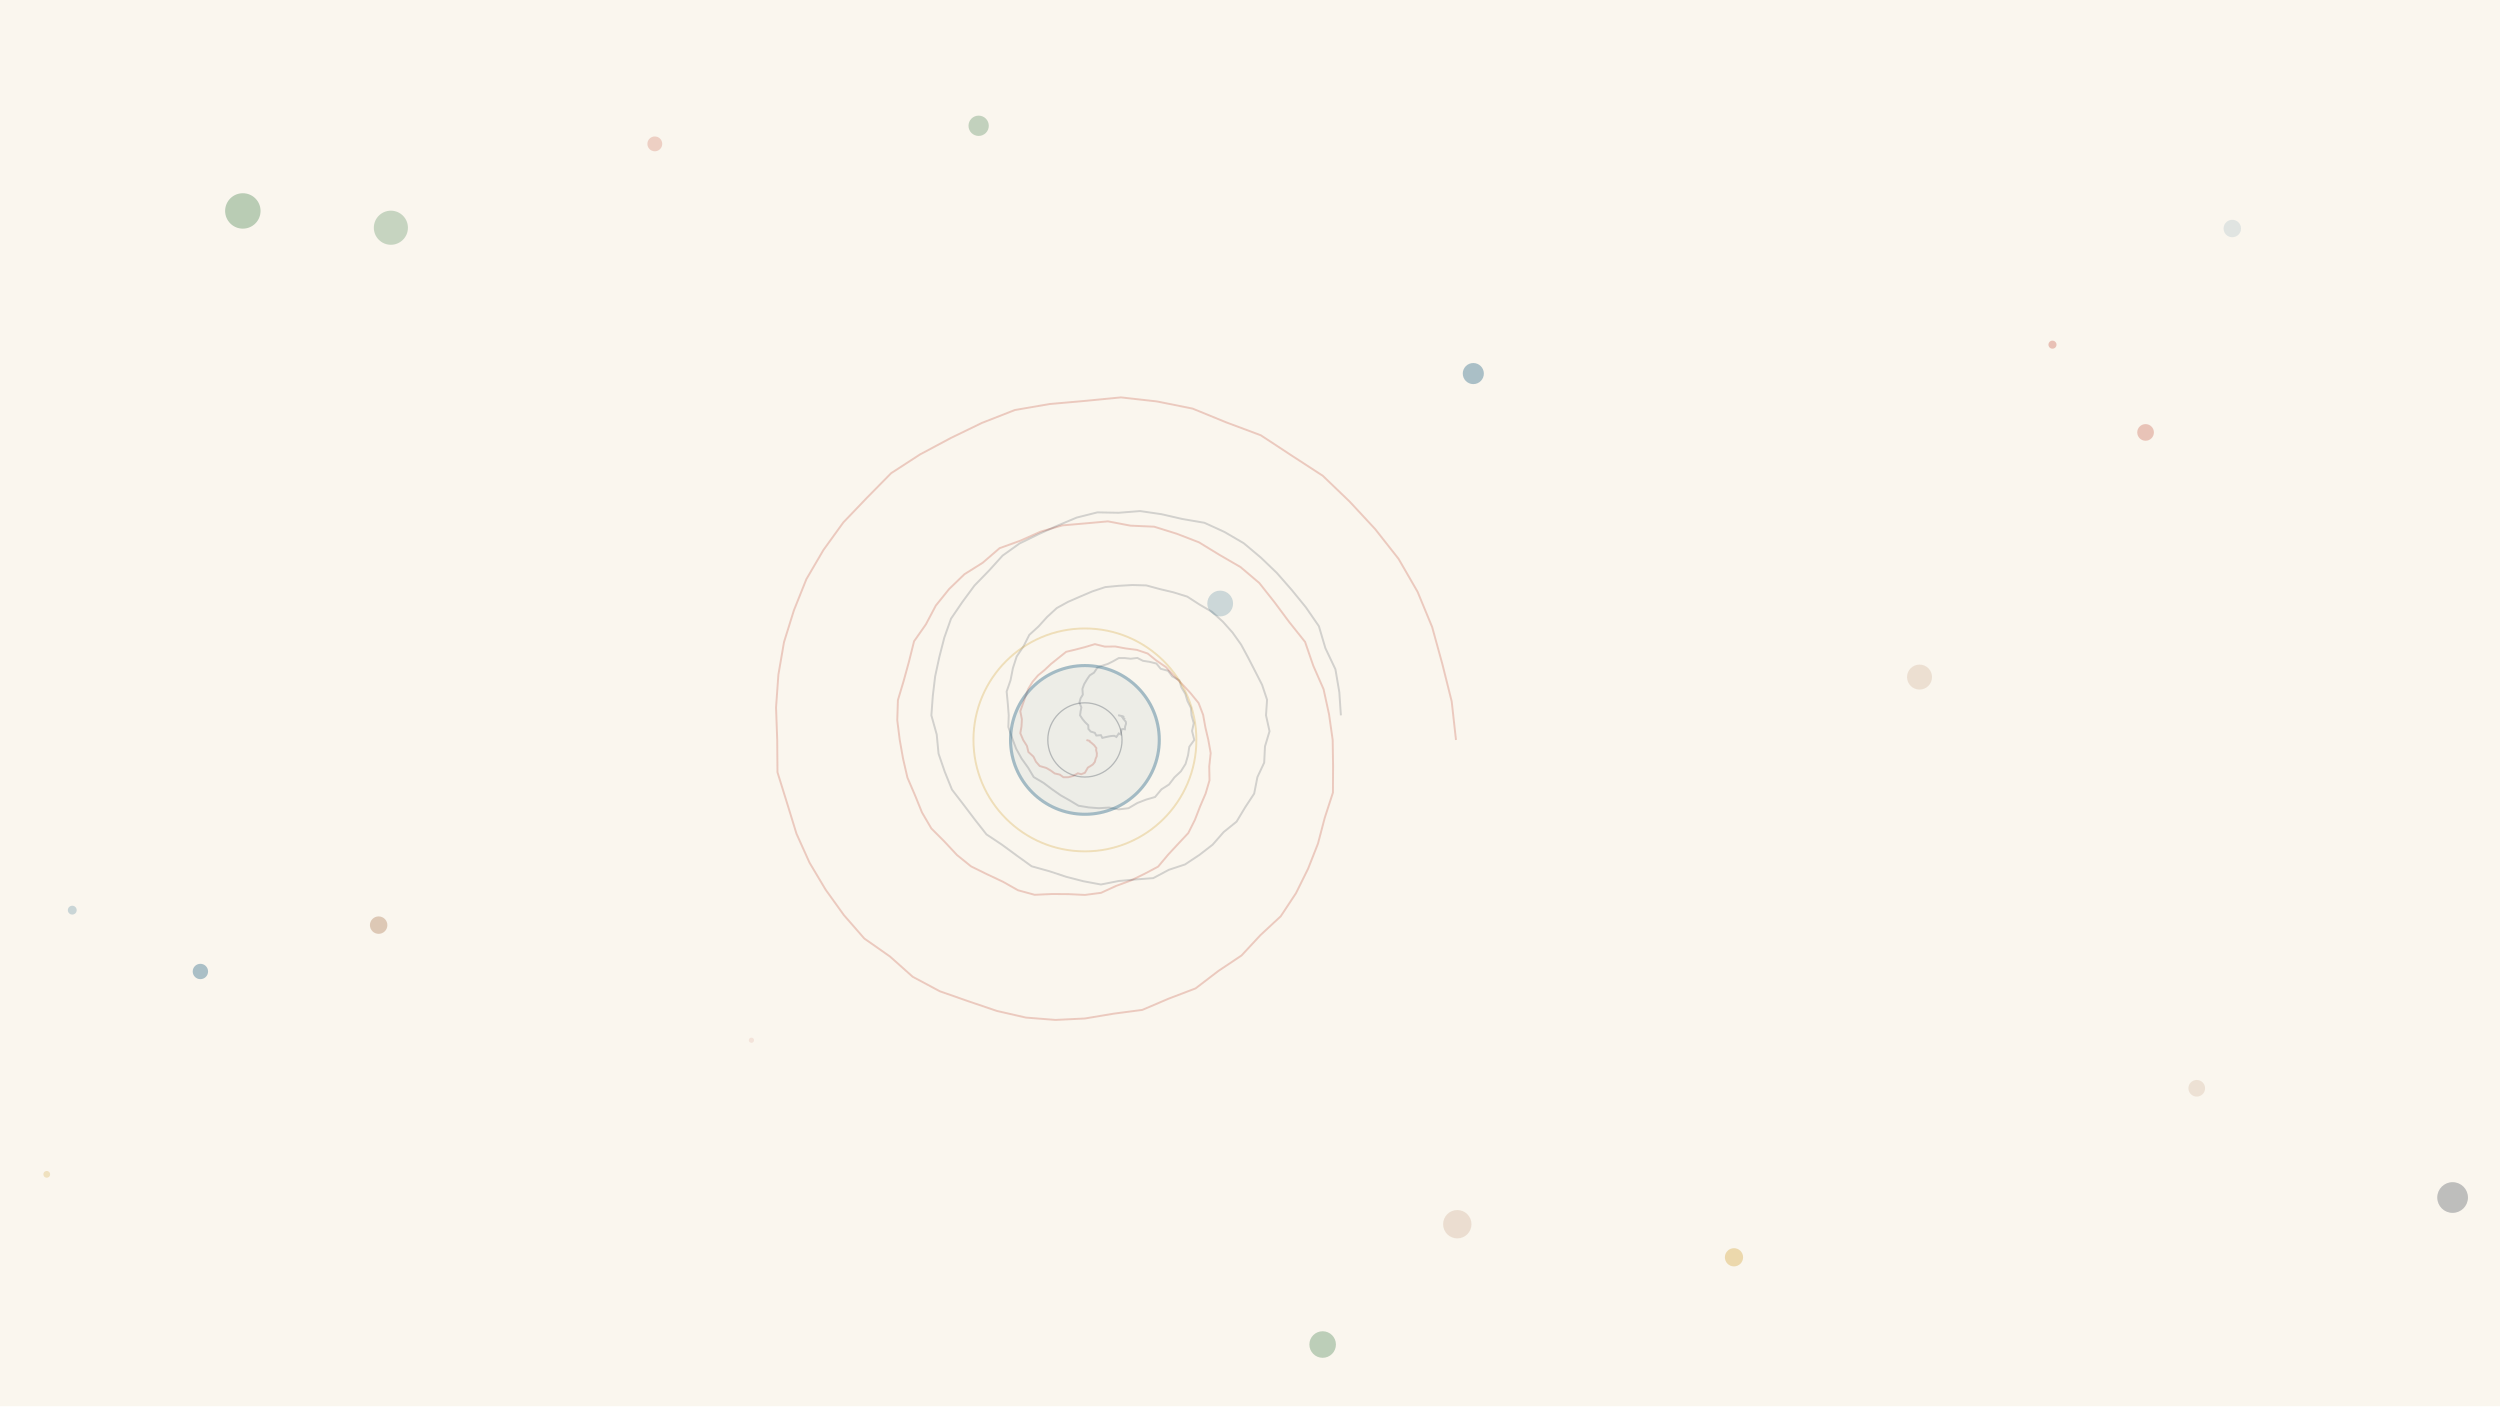
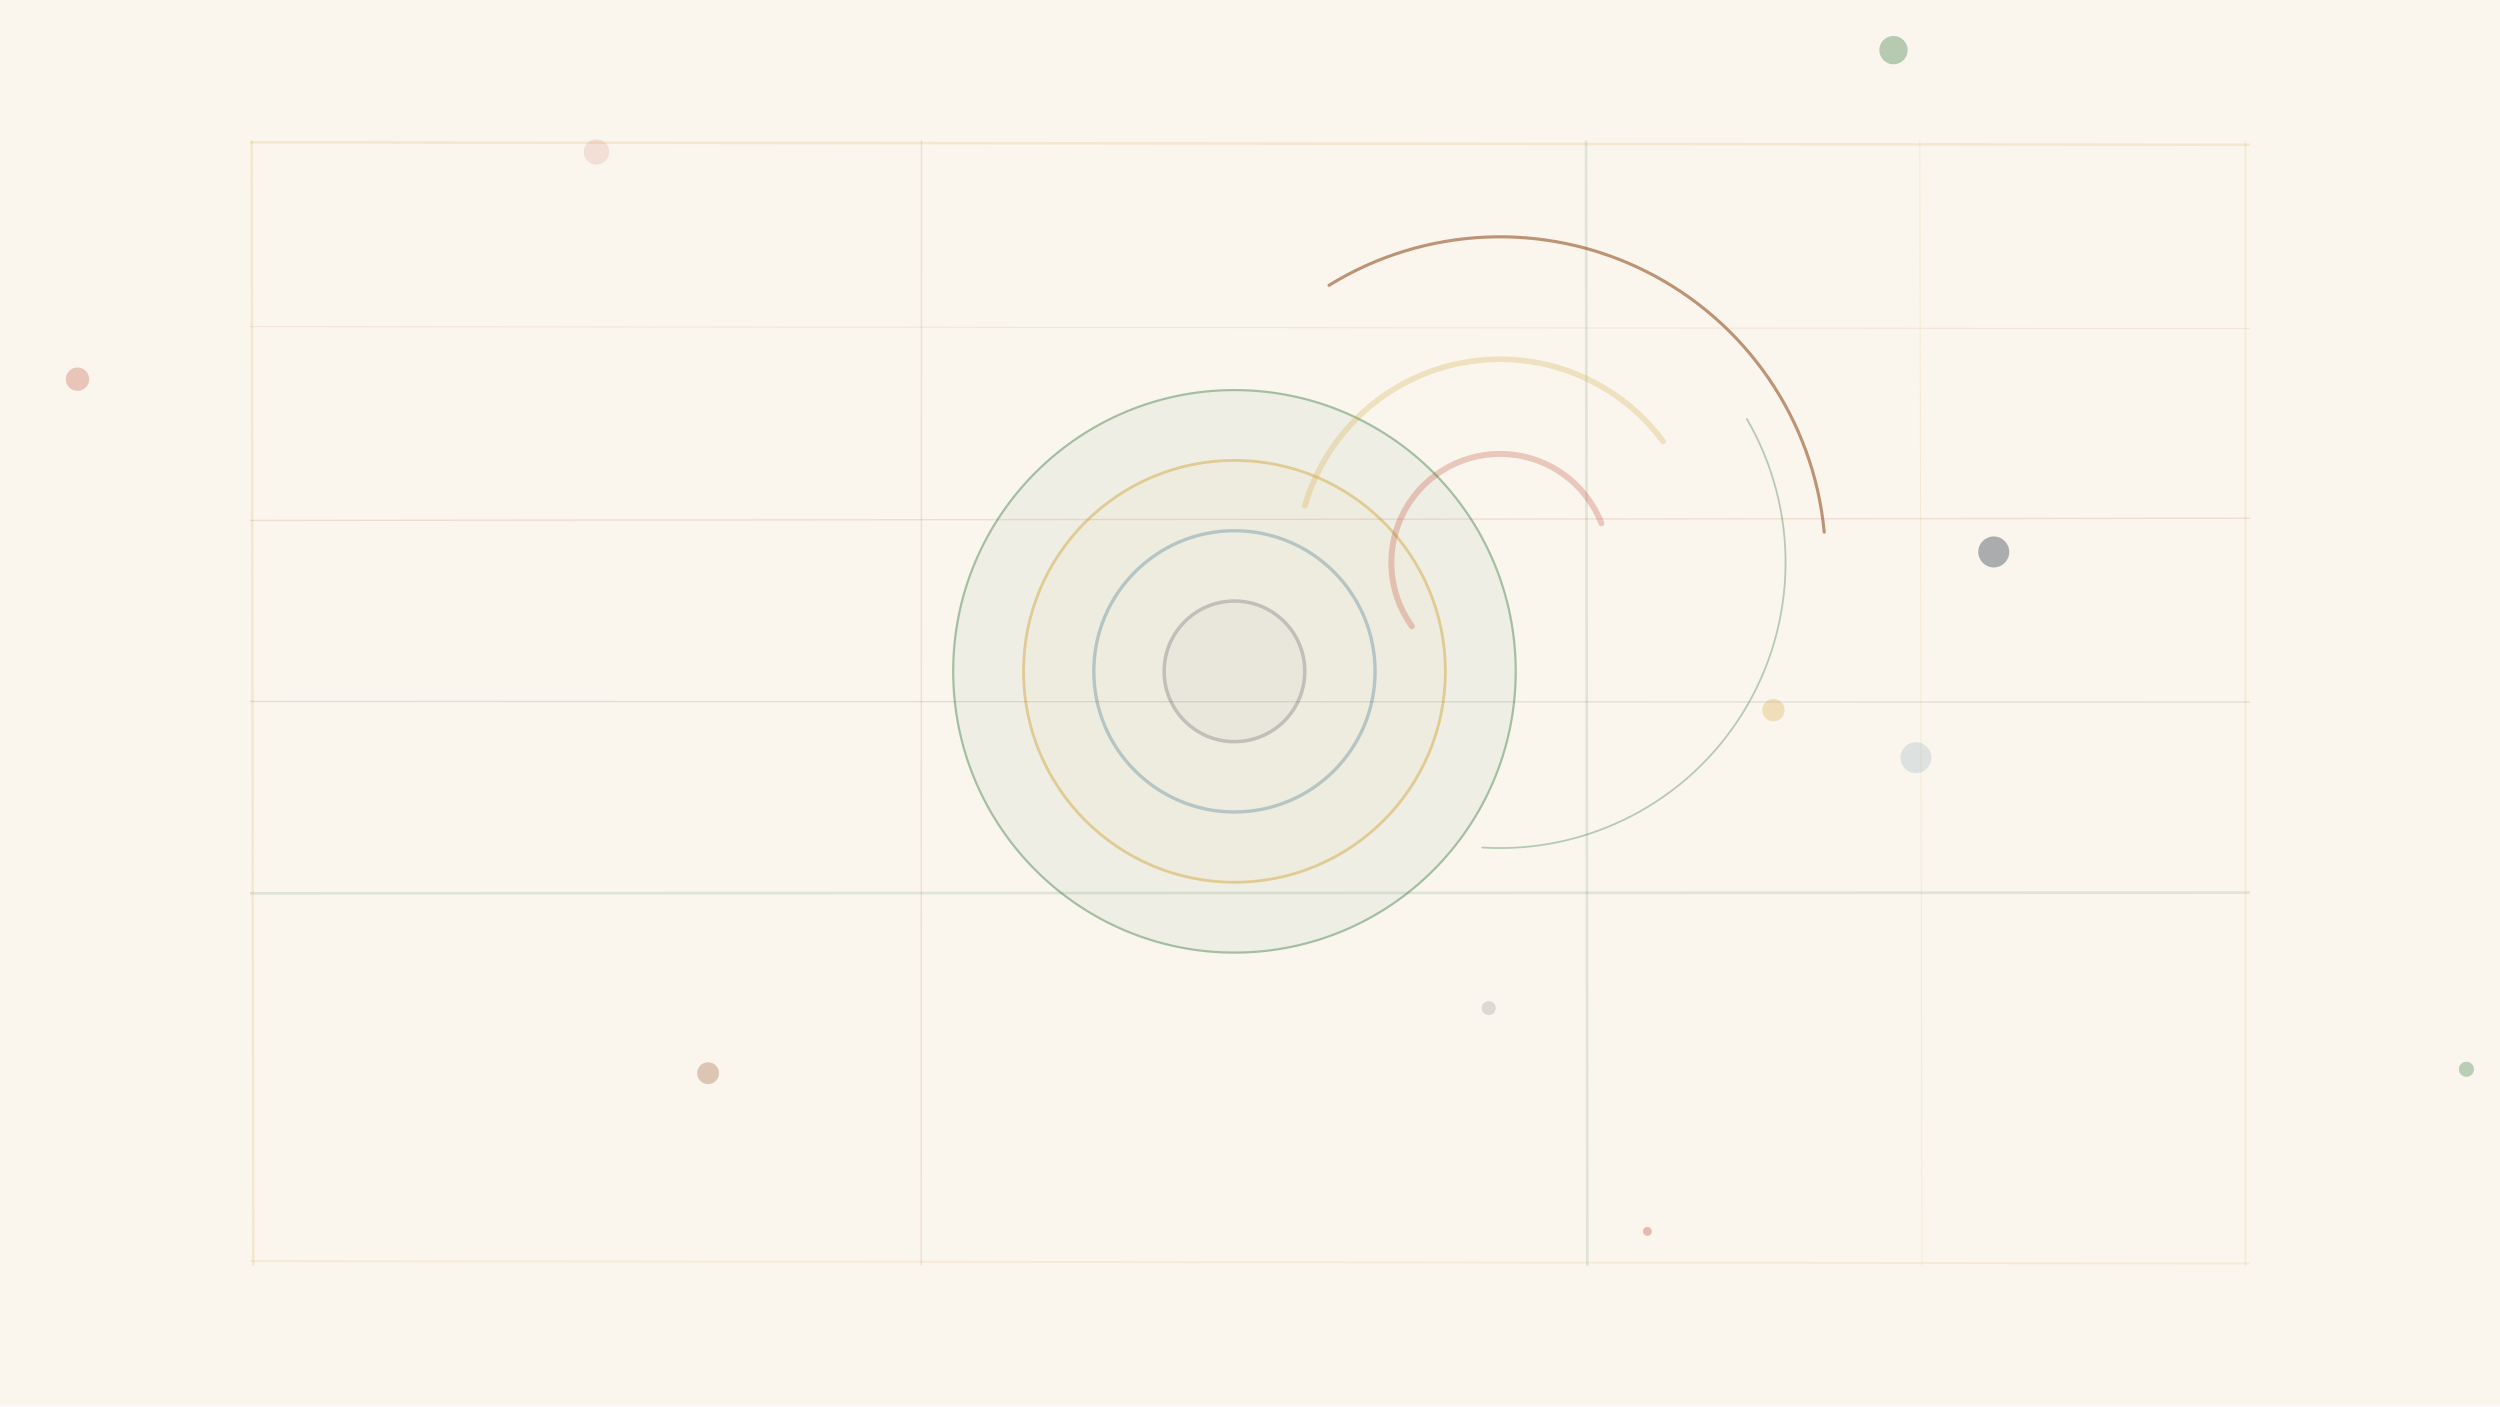
<svg xmlns="http://www.w3.org/2000/svg" viewBox="0 0 1920 1080" width="1920" height="1080">
  <rect width="1920" height="1080" fill="#FAF6EE" />
-   <polyline points="834.4,568.3 835.0,568.5 836.8,569.0 836.9,569.5 838.1,570.4 840.3,572.3 842.0,574.6 841.8,576.0 842.4,578.5 842.3,580.8 841.5,582.6 840.8,585.2 839.3,587.1 837.5,588.3 835.5,589.5 833.2,593.5 830.4,594.6 827.8,593.9 824.2,595.9 820.5,596.9 816.7,596.9 813.9,594.9 810.0,594.0 807.0,591.8 803.6,589.8 798.5,588.3 795.6,585.0 793.7,581.1 789.8,577.5 788.7,572.9 785.8,568.3 783.6,563.1 784.5,557.9 784.8,552.5 783.6,546.2 785.5,540.7 787.5,535.1 789.7,529.1 793.0,523.6 797.2,518.7 802.2,514.6 807.2,509.9 812.8,505.4 818.8,500.6 825.9,498.9 833.2,497.0 840.9,494.7 848.5,496.6 856.5,496.5 864.5,498.0 873.1,499.1 881.4,501.9 888.1,507.3 895.4,512.3 901.3,518.8 907.7,525.2 914.2,532.2 920.5,539.9 924.0,549.0 925.7,558.5 928.0,568.3 929.8,578.4 928.7,588.6 928.9,599.3 925.9,609.5 921.7,619.3 917.7,629.6 912.6,639.8 905.0,647.9 897.2,656.3 889.4,665.6 879.0,671.1 868.3,676.3 857.1,680.4 845.6,685.7 833.2,687.3 820.8,686.7 808.1,686.6 794.6,687.2 781.8,683.7 770.3,677.2 758.2,671.5 745.8,665.4 735.0,656.7 725.5,646.5 715.3,636.3 708.1,624.0 702.7,610.7 696.9,597.2 693.6,582.9 691.0,568.3 689.1,553.1 689.6,537.7 694.0,523.0 698.1,508.1 702.0,492.5 711.1,479.5 718.7,465.1 728.9,452.4 740.7,441.0 754.7,432.2 767.7,421.0 783.5,415.3 799.2,408.3 815.9,403.5 833.2,402.0 850.9,400.4 868.2,403.7 886.4,404.5 903.7,409.9 920.8,416.5 936.5,426.1 952.7,435.5 967.1,447.7 978.8,462.5 990.1,477.7 1002.3,493.0 1008.6,511.3 1016.5,529.3 1020.7,548.6 1023.5,568.3 1023.8,588.3 1023.7,608.7 1017.4,628.1 1012.2,647.9 1004.6,667.2 995.3,686.0 983.6,703.7 968.1,718.1 953.5,733.8 935.7,745.7 918.2,759.1 897.7,766.9 877.3,775.6 855.3,778.5 833.2,782.2 810.6,783.3 787.9,781.5 765.6,776.4 743.8,769.0 721.8,761.3 701.0,750.2 683.5,734.6 663.8,720.8 648.1,702.8 634.1,683.3 621.7,662.5 611.7,640.3 604.5,616.9 597.1,593.1 596.9,568.3 596.0,543.3 597.8,518.2 602.1,493.2 609.7,468.8 619.3,444.8 632.4,422.4 647.7,401.2 665.8,382.3 684.4,363.4 706.6,349.0 730.0,336.5 754.1,324.8 779.4,314.9 806.1,310.3 833.2,307.9 860.9,305.2 888.5,308.3 915.9,313.8 941.8,324.4 968.3,334.3 991.9,349.8 1015.9,365.4 1036.5,385.2 1056.1,406.3 1074.1,429.2 1088.7,454.5 1099.9,481.6 1107.7,509.9 1114.9,538.7 1118.2,568.3" fill="none" stroke="#B7311A" stroke-width="1.5" opacity="0.23" />
-   <polyline points="858.7,549.4 859.3,549.4 862.3,550.1 863.3,550.7 861.4,550.4 863.2,551.7 862.7,552.0 864.6,554.3 864.8,555.7 864.5,556.7 864.1,557.9 863.9,560.1 862.6,559.9 861.4,560.1 860.7,564.0 859.2,563.3 857.4,566.0 855.8,565.1 854.0,565.2 852.0,565.5 849.6,566.0 846.6,566.7 845.5,564.6 842.0,564.9 840.8,562.8 837.6,561.8 835.9,559.8 835.8,557.0 833.5,554.8 831.4,552.3 829.5,549.4 829.9,546.3 830.5,543.3 829.0,539.6 829.9,536.3 831.6,533.5 831.3,529.1 832.6,525.5 834.6,522.1 836.9,518.7 840.2,516.6 842.8,512.7 846.7,511.2 850.8,509.9 854.8,507.9 859.2,505.4 863.8,505.4 868.4,505.9 873.5,505.3 877.8,507.5 882.9,508.3 888.1,509.6 891.4,513.6 897.1,515.2 900.3,519.5 905.7,522.5 907.3,527.9 910.3,532.8 911.9,538.2 914.6,543.6 915.1,549.4 916.8,555.4 915.5,561.4 917.2,568.3 913.4,573.5 912.4,580.1 910.5,586.7 906.9,592.4 902.0,597.0 897.8,602.5 892.0,606.2 887.1,612.1 880.2,614.1 873.5,616.7 866.7,620.7 859.2,621.6 851.7,620.2 844.0,620.7 836.2,620.1 828.3,618.8 821.5,614.7 814.6,610.8 808.0,606.2 801.5,601.3 793.9,596.8 789.6,589.6 784.6,582.6 780.4,575.0 777.3,566.8 774.4,558.3 774.7,549.4 774.0,540.4 773.1,531.1 776.1,522.4 777.9,513.2 780.8,504.2 786.1,496.3 790.5,487.6 797.6,481.1 804.2,473.8 811.6,467.0 820.3,462.2 829.5,458.2 838.9,454.2 848.8,450.9 859.2,449.9 869.7,449.3 880.4,449.6 890.7,452.4 901.2,454.9 911.8,458.2 921.1,464.2 930.8,469.9 939.1,477.4 946.6,485.8 953.2,495.1 958.6,505.1 963.9,515.4 969.3,526.0 973.1,537.4 972.3,549.4 975.0,561.6 971.5,573.3 970.9,585.7 965.7,596.8 963.2,609.5 956.3,620.0 949.7,631.0 939.8,639.0 931.3,648.7 921.1,656.6 910.1,663.9 897.7,668.0 885.7,674.4 872.4,675.4 859.2,676.6 845.5,679.3 832.1,676.8 818.9,673.4 805.9,669.1 792.3,665.3 780.9,657.1 769.6,648.8 757.6,640.8 748.8,629.6 740.1,618.1 731.1,606.4 725.6,592.8 720.8,578.8 719.4,564.1 715.3,549.4 716.4,534.4 718.2,519.4 721.4,504.6 725.2,489.8 730.4,475.1 739.2,462.2 748.4,449.7 759.3,438.5 770.0,426.7 783.0,417.4 797.3,410.4 811.9,403.8 826.9,397.5 842.8,393.5 859.2,393.8 875.6,392.5 892.0,394.9 908.1,398.6 925.0,401.5 940.5,408.6 955.2,417.2 968.3,428.2 980.6,440.0 991.9,452.9 1002.9,466.4 1012.9,480.9 1017.9,497.8 1025.6,514.0 1028.6,531.6 1029.8,549.4" fill="none" stroke="#0A1628" stroke-width="1.5" opacity="0.17" />
-   <circle cx="833.215" cy="568.263" r="85.6" fill="none" fill-opacity="0.00" stroke="#D4A843" stroke-width="1.5" opacity="0.31" />
-   <circle cx="833.215" cy="568.263" r="57.1" fill="#1B5E80" fill-opacity="0.15" stroke="#1B5E80" stroke-width="2.4" opacity="0.39" />
-   <circle cx="833.215" cy="568.263" r="28.5" fill="none" fill-opacity="0.00" stroke="#0A1628" stroke-width="1.0" opacity="0.25" />
-   <circle cx="1119.2" cy="940.2" r="10.9" fill="#8B4513" opacity="0.14" />
-   <circle cx="153.9" cy="746.1" r="5.9" fill="#1B5E80" opacity="0.36" />
-   <circle cx="186.5" cy="162.0" r="13.6" fill="#2B7038" opacity="0.32" />
-   <circle cx="502.9" cy="110.5" r="5.7" fill="#B7311A" opacity="0.20" />
-   <circle cx="1474.2" cy="520.0" r="9.6" fill="#8B4513" opacity="0.13" />
-   <circle cx="300.2" cy="174.9" r="13.1" fill="#2B7038" opacity="0.25" />
-   <circle cx="1714.4" cy="175.5" r="6.7" fill="#1B5E80" opacity="0.12" />
-   <circle cx="577.1" cy="798.9" r="2.0" fill="#B7311A" opacity="0.10" />
-   <circle cx="290.8" cy="710.5" r="6.7" fill="#8B4513" opacity="0.26" />
-   <circle cx="1883.6" cy="919.7" r="11.8" fill="#0A1628" opacity="0.25" />
-   <circle cx="1131.5" cy="286.9" r="8.1" fill="#1B5E80" opacity="0.36" />
-   <circle cx="937.1" cy="463.5" r="9.9" fill="#1B5E80" opacity="0.21" />
-   <circle cx="1576.3" cy="264.7" r="3.1" fill="#B7311A" opacity="0.27" />
-   <circle cx="35.9" cy="901.9" r="2.6" fill="#D4A843" opacity="0.28" />
-   <circle cx="55.5" cy="699.0" r="3.4" fill="#1B5E80" opacity="0.22" />
-   <circle cx="1015.8" cy="1032.6" r="10.2" fill="#2B7038" opacity="0.30" />
-   <circle cx="1647.8" cy="332.1" r="6.4" fill="#B7311A" opacity="0.26" />
-   <circle cx="1687.1" cy="835.8" r="6.4" fill="#8B4513" opacity="0.12" />
-   <circle cx="751.6" cy="96.6" r="7.8" fill="#2B7038" opacity="0.27" />
-   <circle cx="1331.7" cy="965.6" r="7.0" fill="#D4A843" opacity="0.38" />
+   <circle cx="948.06" cy="515.593" r="216.0" fill="#2B7038" fill-opacity="0.12" stroke="#2B7038" stroke-width="1.7" opacity="0.42" />
+   <circle cx="948.06" cy="515.593" r="162.0" fill="#D4A843" fill-opacity="0.07" stroke="#D4A843" stroke-width="2.2" opacity="0.50" />
+   <circle cx="948.06" cy="515.593" r="108.0" fill="none" fill-opacity="0.00" stroke="#1B5E80" stroke-width="2.6" opacity="0.27" />
+   <circle cx="948.06" cy="515.593" r="54.0" fill="#0A1628" fill-opacity="0.09" stroke="#0A1628" stroke-width="2.7" opacity="0.21" />
+   <line x1="192" y1="109.3" x2="1728" y2="111.2" stroke="#D4A843" stroke-width="2.0" opacity="0.19" />
+   <line x1="193.3" y1="108" x2="194.5" y2="972" stroke="#D4A843" stroke-width="2.0" opacity="0.19" />
+   <line x1="192" y1="250.8" x2="1728" y2="252.4" stroke="#B7311A" stroke-width="0.8" opacity="0.10" />
+   <line x1="192" y1="399.7" x2="1728" y2="398.0" stroke="#B7311A" stroke-width="1.1" opacity="0.13" />
+   <line x1="707.7" y1="108" x2="707.5" y2="972" stroke="#B7311A" stroke-width="1.1" opacity="0.13" />
+   <line x1="192" y1="538.7" x2="1728" y2="539.2" stroke="#0A1628" stroke-width="1.0" opacity="0.11" />
+   <line x1="192" y1="686.1" x2="1728" y2="685.5" stroke="#2B7038" stroke-width="2.1" opacity="0.13" />
+   <line x1="1218.1" y1="108" x2="1219.1" y2="972" stroke="#2B7038" stroke-width="2.1" opacity="0.13" />
+   <line x1="1474.4" y1="108" x2="1476.1" y2="972" stroke="#D4A843" stroke-width="0.8" opacity="0.15" />
+   <line x1="192" y1="968.5" x2="1728" y2="970.3" stroke="#D4A843" stroke-width="1.6" opacity="0.13" />
+   <line x1="1724.5" y1="108" x2="1724.5" y2="972" stroke="#D4A843" stroke-width="1.6" opacity="0.13" />
+   <path d="M 1084.3 480.9 A 83.5 83.5 0 1 1 1229.9 401.9" fill="none" stroke="#B7311A" stroke-width="4.6" opacity="0.24" stroke-linecap="round" />
+   <path d="M 1002.2 388.3 A 156.0 156.0 0 0 1 1277.3 339.0" fill="none" stroke="#D4A843" stroke-width="4.4" opacity="0.28" stroke-linecap="round" />
+   <path d="M 1341.6 321.8 A 219.3 219.3 0 0 1 1138.4 650.9" fill="none" stroke="#2B7038" stroke-width="1.4" opacity="0.33" stroke-linecap="round" />
+   <path d="M 1020.7 219.1 A 250.1 250.1 0 0 1 1401.0 408.7" fill="none" stroke="#8B4513" stroke-width="2.4" opacity="0.56" stroke-linecap="round" />
+   <circle cx="543.8" cy="824.2" r="8.4" fill="#8B4513" opacity="0.27" />
+   <circle cx="59.5" cy="291.2" r="9.0" fill="#B7311A" opacity="0.25" />
+   <circle cx="1454.2" cy="38.5" r="10.9" fill="#2B7038" opacity="0.33" />
+   <circle cx="1894.2" cy="821.2" r="5.8" fill="#2B7038" opacity="0.31" />
+   <circle cx="1531.2" cy="423.9" r="11.9" fill="#0A1628" opacity="0.33" />
+   <circle cx="1265.2" cy="945.7" r="3.4" fill="#B7311A" opacity="0.31" />
+   <circle cx="458.1" cy="116.7" r="9.8" fill="#B7311A" opacity="0.12" />
+   <circle cx="1362.0" cy="545.4" r="8.6" fill="#D4A843" opacity="0.31" />
+   <circle cx="1143.3" cy="774.2" r="5.4" fill="#0A1628" opacity="0.13" />
+   <circle cx="1471.4" cy="581.9" r="11.9" fill="#1B5E80" opacity="0.13" />
</svg>
